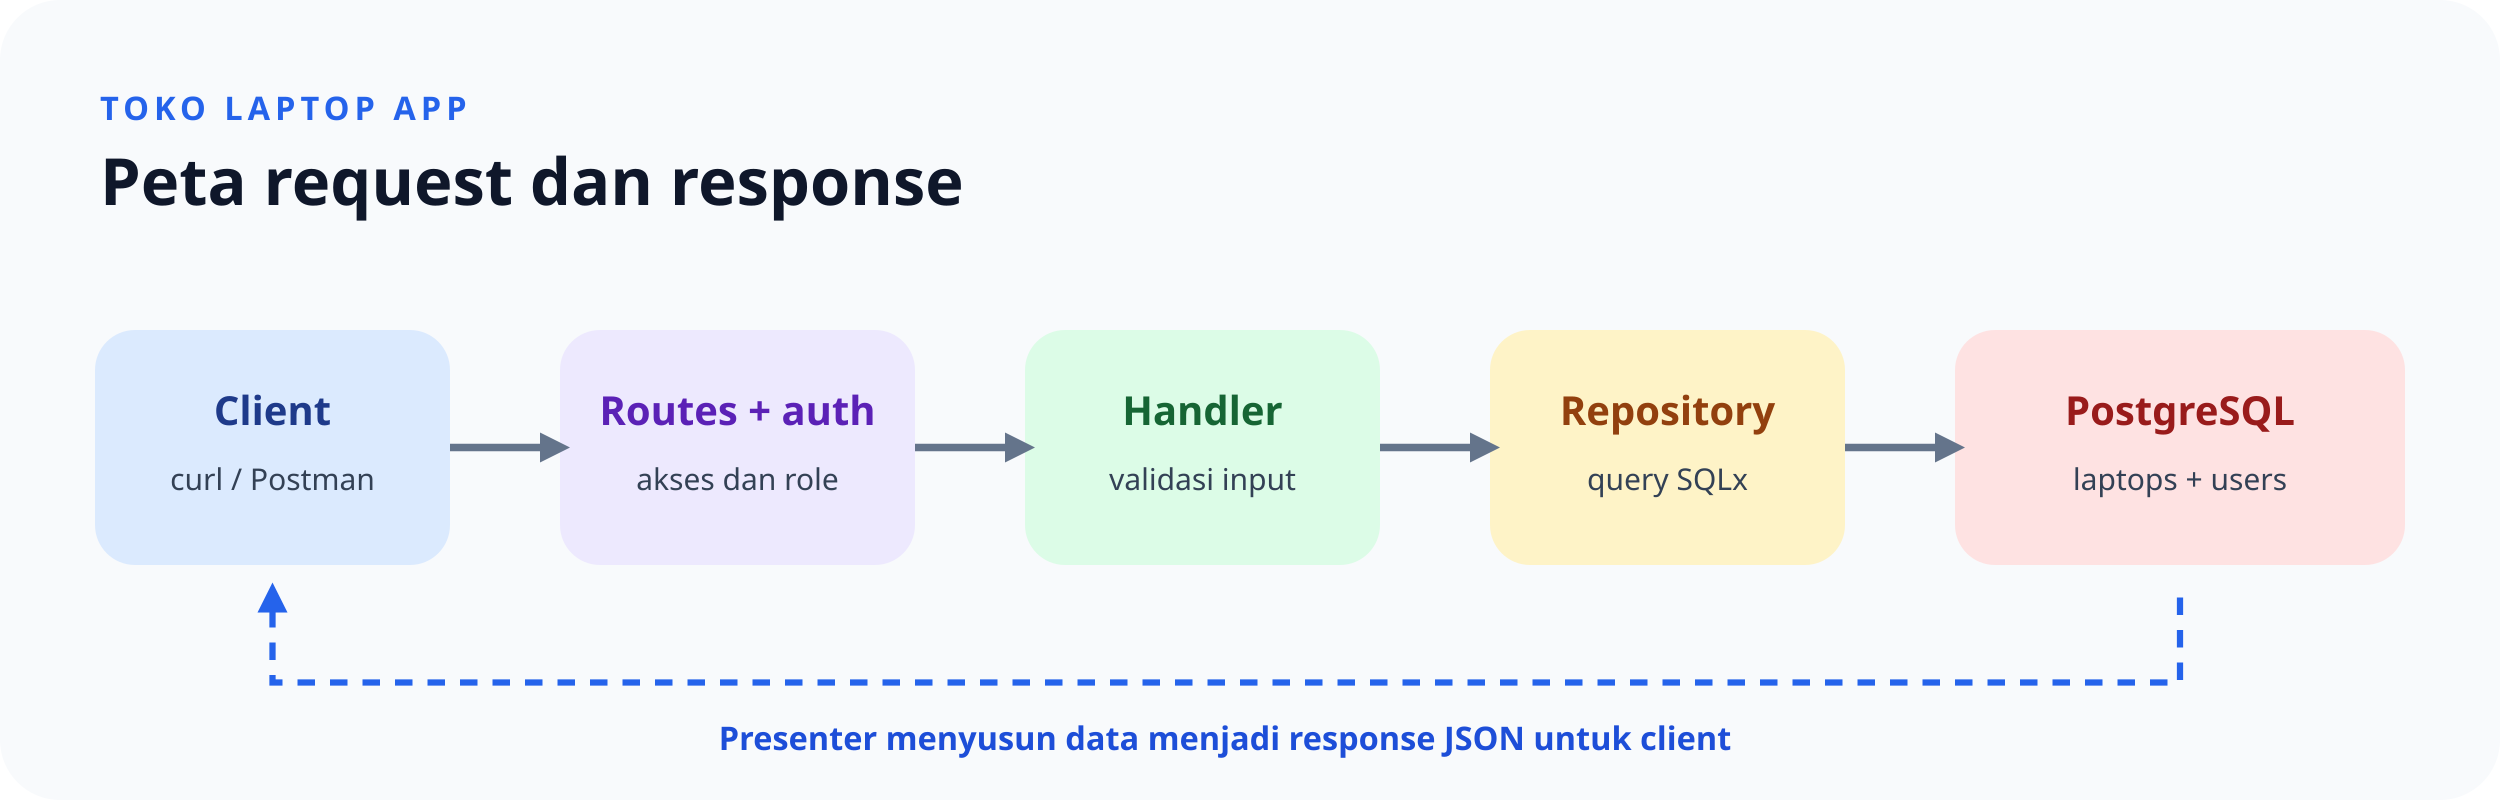
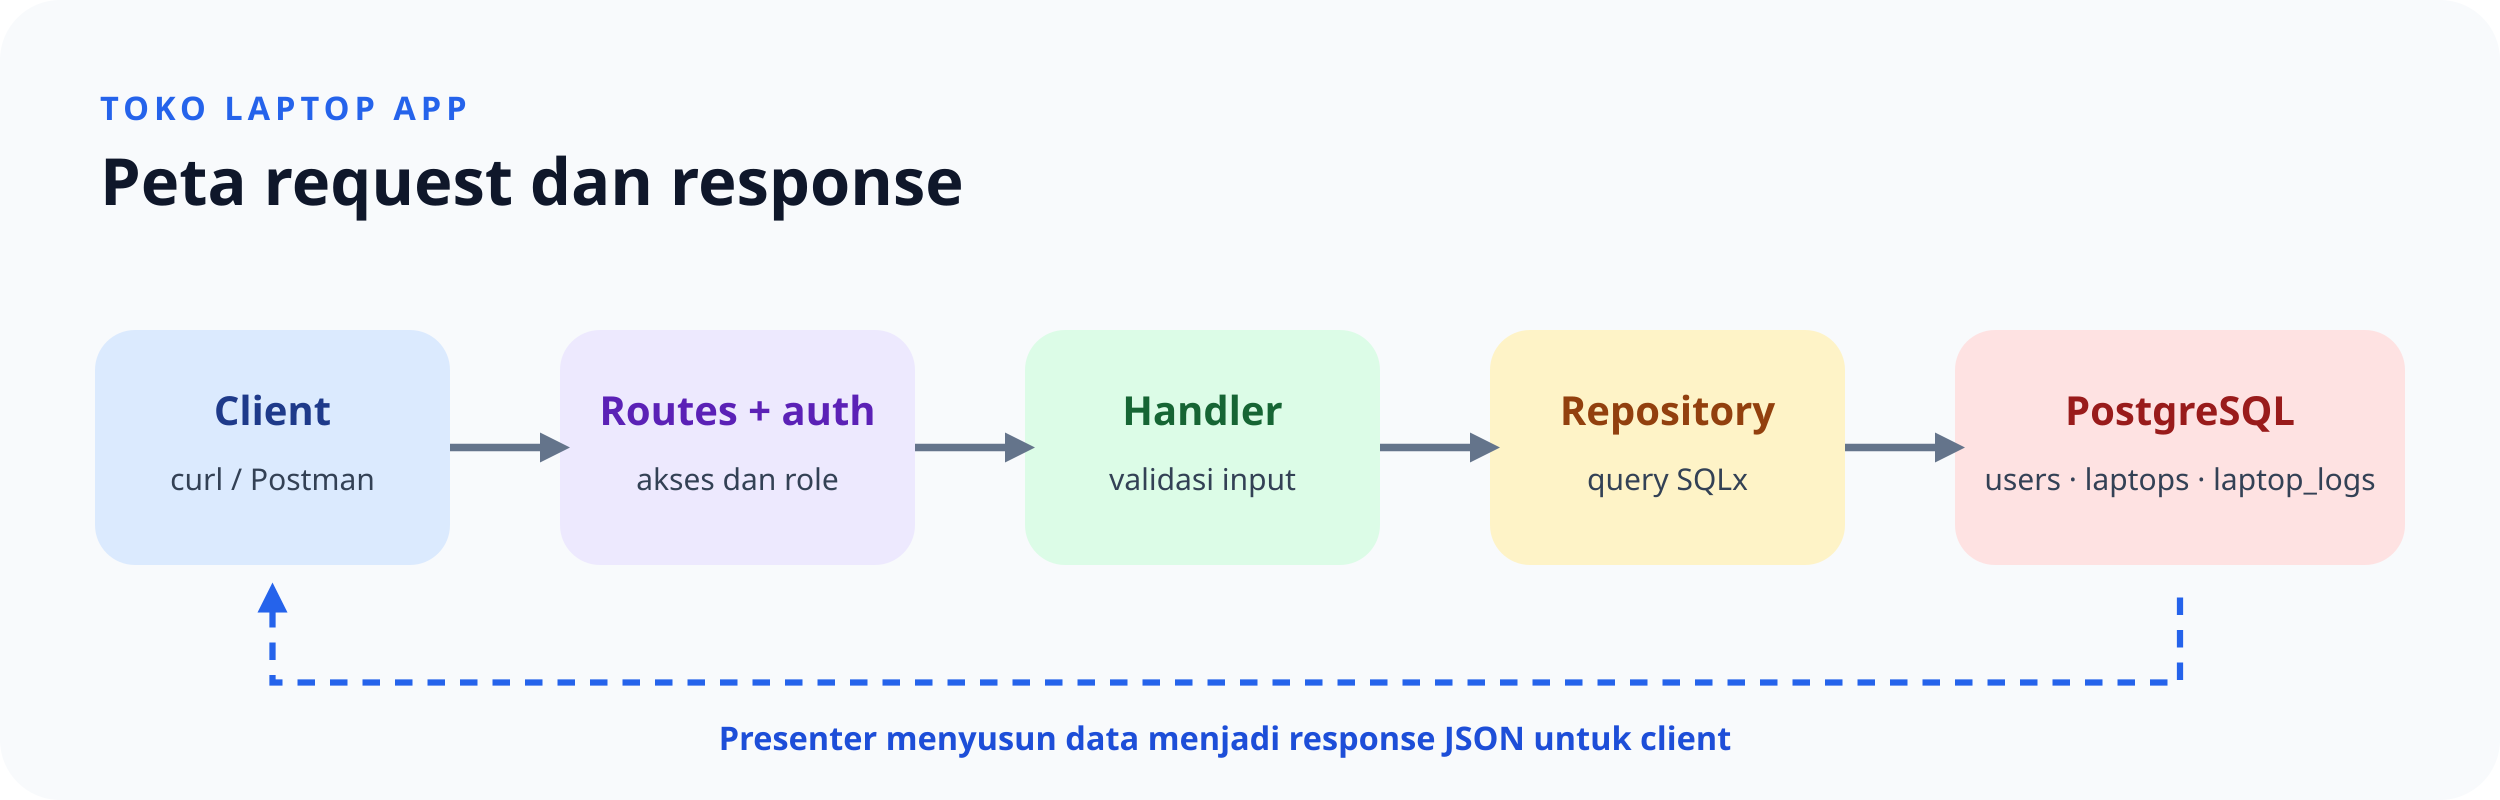
<svg xmlns="http://www.w3.org/2000/svg" viewBox="0 0 1000 320" role="img" aria-labelledby="title desc">
  <rect width="1000" height="320" rx="24" fill="#f8fafc" />
  <text x="40" y="48" font-family="system-ui,sans-serif" font-size="13" font-weight="800" letter-spacing="2" fill="#2563eb">TOKO LAPTOP APP</text>
  <text x="40" y="82" font-family="system-ui,sans-serif" font-size="26" font-weight="750" fill="#0f172a">Peta request dan response</text>
  <g font-family="system-ui,sans-serif" text-anchor="middle">
    <g>
      <rect x="38" y="132" width="142" height="94" rx="16" fill="#dbeafe" />
      <text x="109" y="170" font-size="16" font-weight="700" fill="#1e3a8a">Client</text>
      <text x="109" y="196" font-size="12" fill="#334155">curl / Postman</text>
    </g>
    <g>
      <rect x="224" y="132" width="142" height="94" rx="16" fill="#ede9fe" />
      <text x="295" y="170" font-size="16" font-weight="700" fill="#5b21b6">Routes + auth</text>
      <text x="295" y="196" font-size="12" fill="#334155">akses dan role</text>
    </g>
    <g>
      <rect x="410" y="132" width="142" height="94" rx="16" fill="#dcfce7" />
      <text x="481" y="170" font-size="16" font-weight="700" fill="#166534">Handler</text>
      <text x="481" y="196" font-size="12" fill="#334155">validasi input</text>
    </g>
    <g>
      <rect x="596" y="132" width="142" height="94" rx="16" fill="#fef3c7" />
      <text x="667" y="170" font-size="16" font-weight="700" fill="#92400e">Repository</text>
      <text x="667" y="196" font-size="12" fill="#334155">query SQLx</text>
    </g>
    <g>
      <rect x="782" y="132" width="180" height="94" rx="16" fill="#fee2e2" />
      <text x="872" y="170" font-size="16" font-weight="700" fill="#991b1b">PostgreSQL</text>
-       <text x="872" y="196" font-size="12" fill="#334155">laptops + users</text>
+       <text x="872" y="196" font-size="12" fill="#334155">users · laptops · laptop_logs</text>
    </g>
  </g>
  <g stroke="#64748b" stroke-width="3" fill="none">
    <path d="M180 179h36" />
    <path d="M366 179h36" />
    <path d="M552 179h36" />
    <path d="M738 179h36" />
  </g>
  <g fill="#64748b">
    <path d="m216 173 12 6-12 6z" />
    <path d="m402 173 12 6-12 6z" />
    <path d="m588 173 12 6-12 6z" />
    <path d="m774 173 12 6-12 6z" />
  </g>
  <path d="M872 239v34H109v-34" stroke="#2563eb" stroke-width="2.5" stroke-dasharray="7 6" fill="none" />
  <path d="m103 245 6-12 6 12z" fill="#2563eb" />
  <text x="490" y="300" text-anchor="middle" font-family="system-ui,sans-serif" font-size="13" font-weight="650" fill="#1d4ed8">Presenter menyusun data menjadi response JSON untuk client</text>
</svg>
